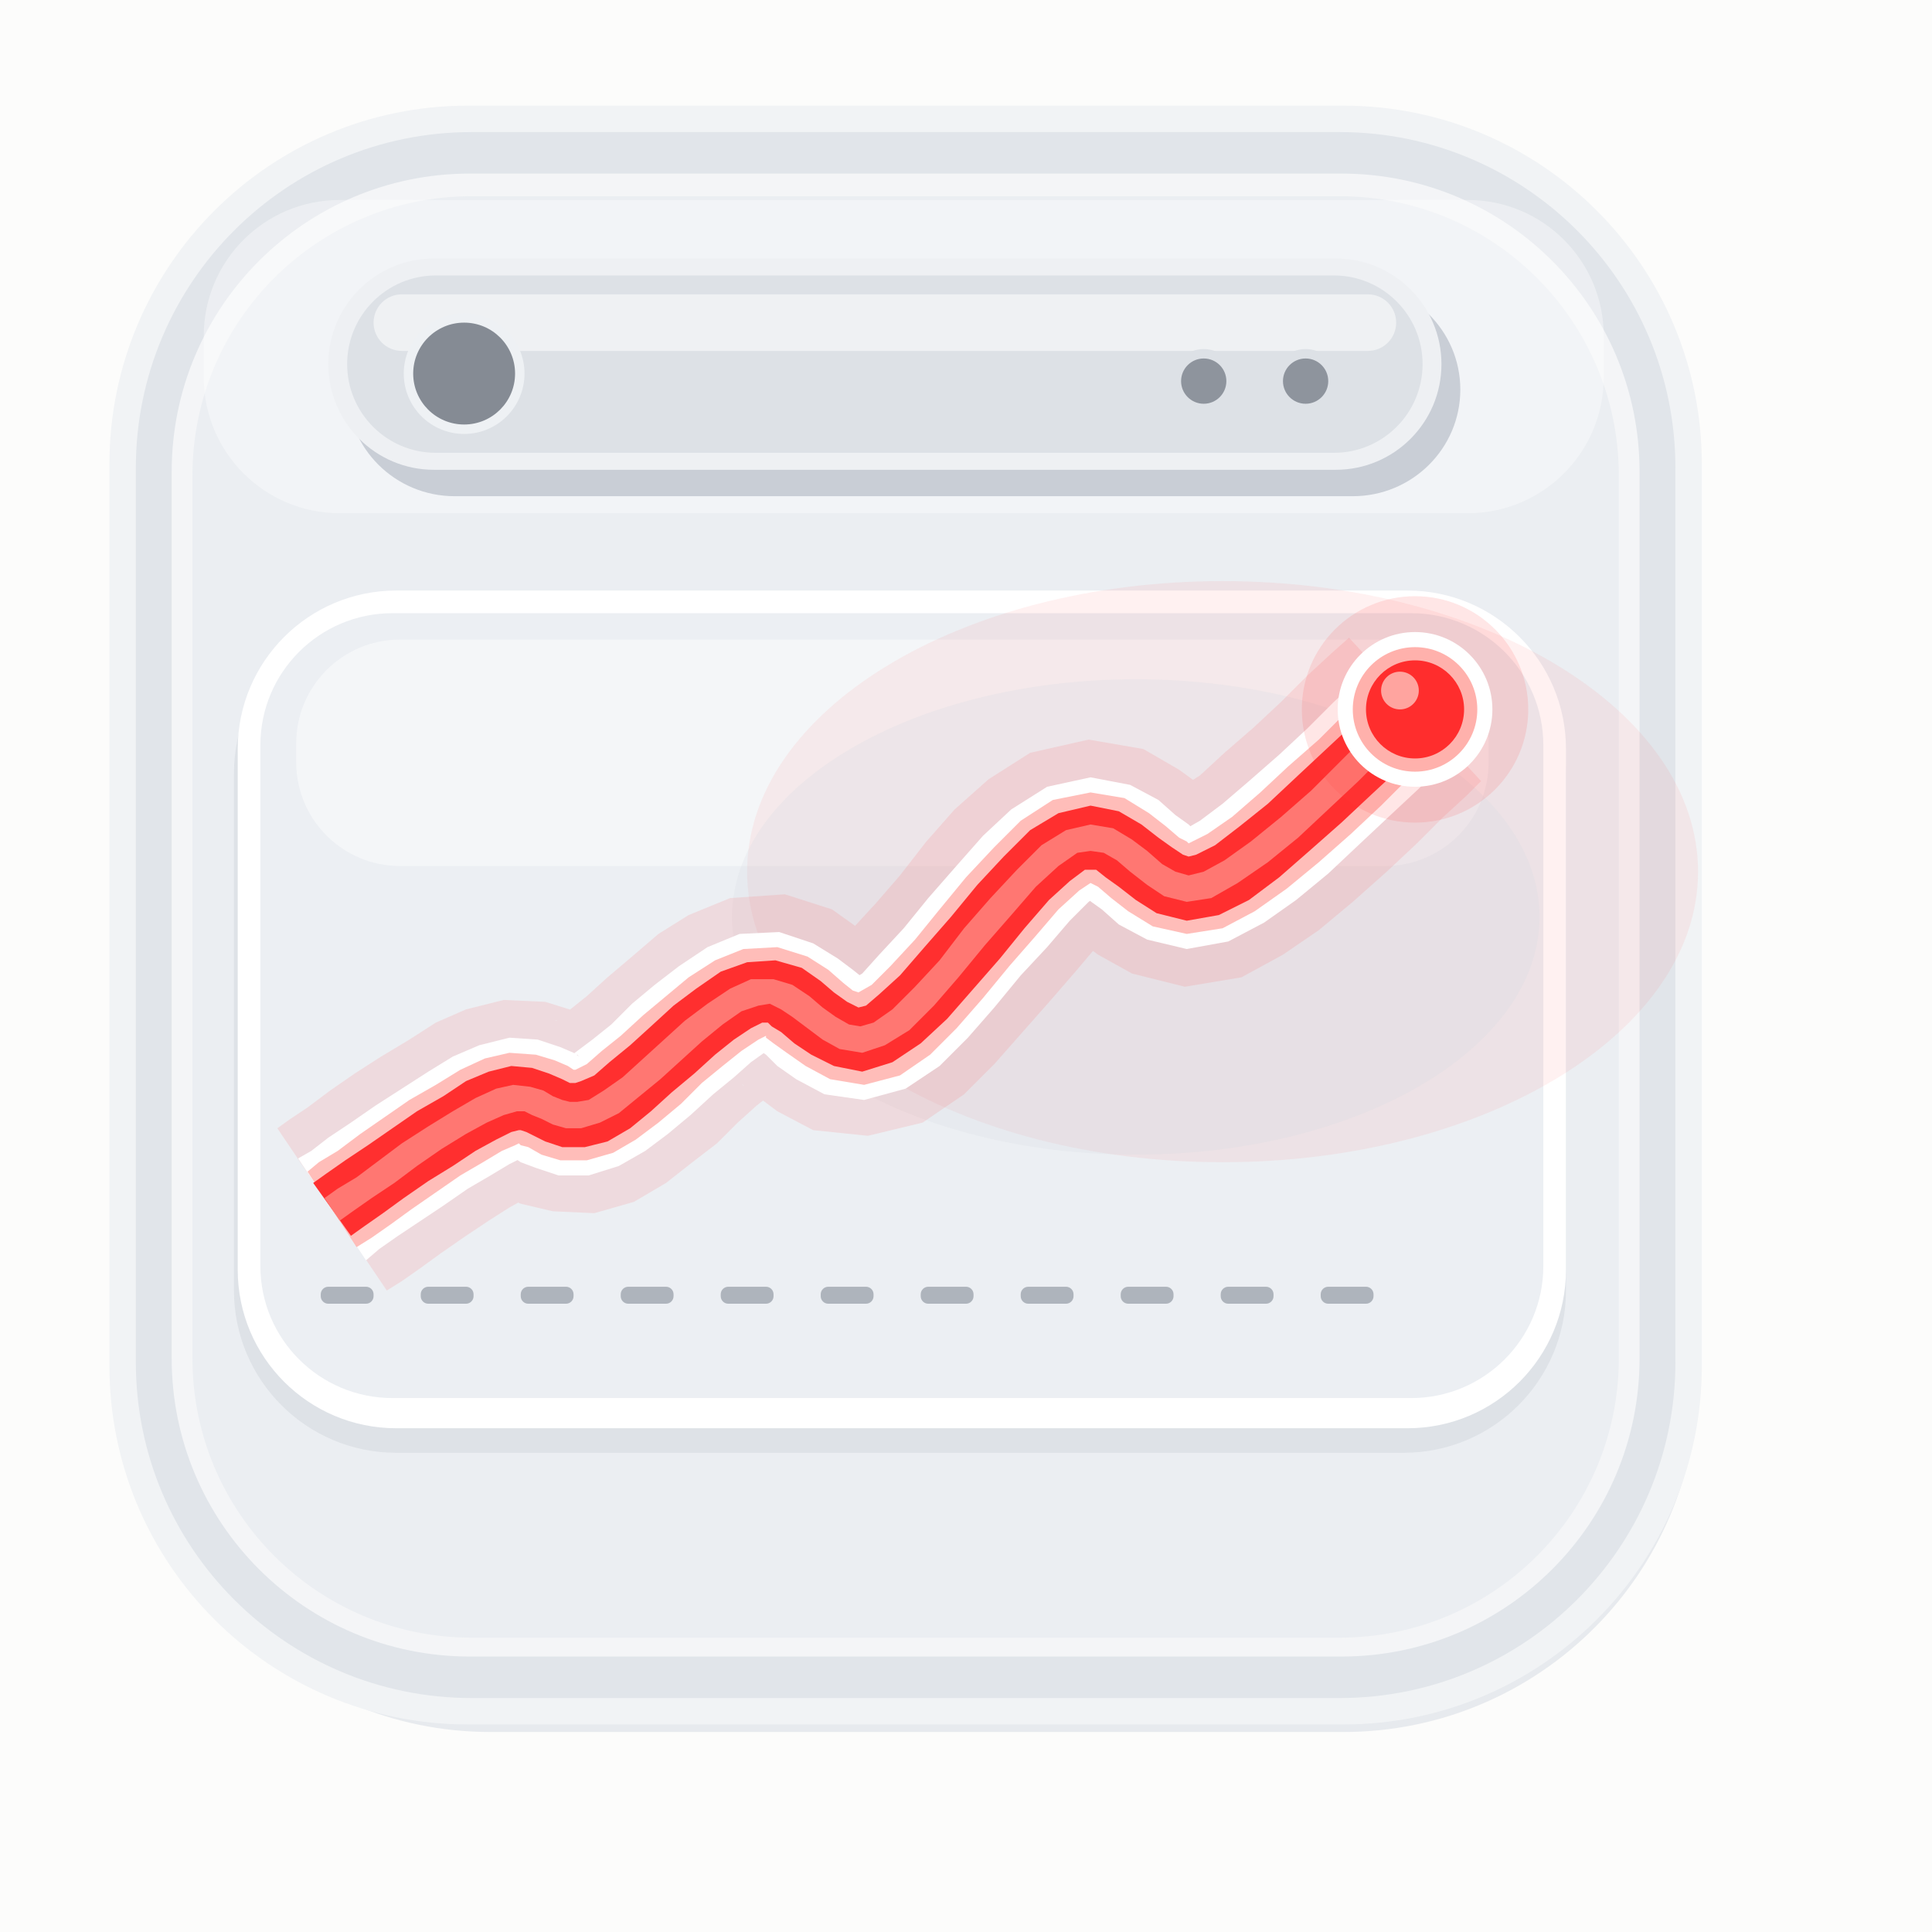
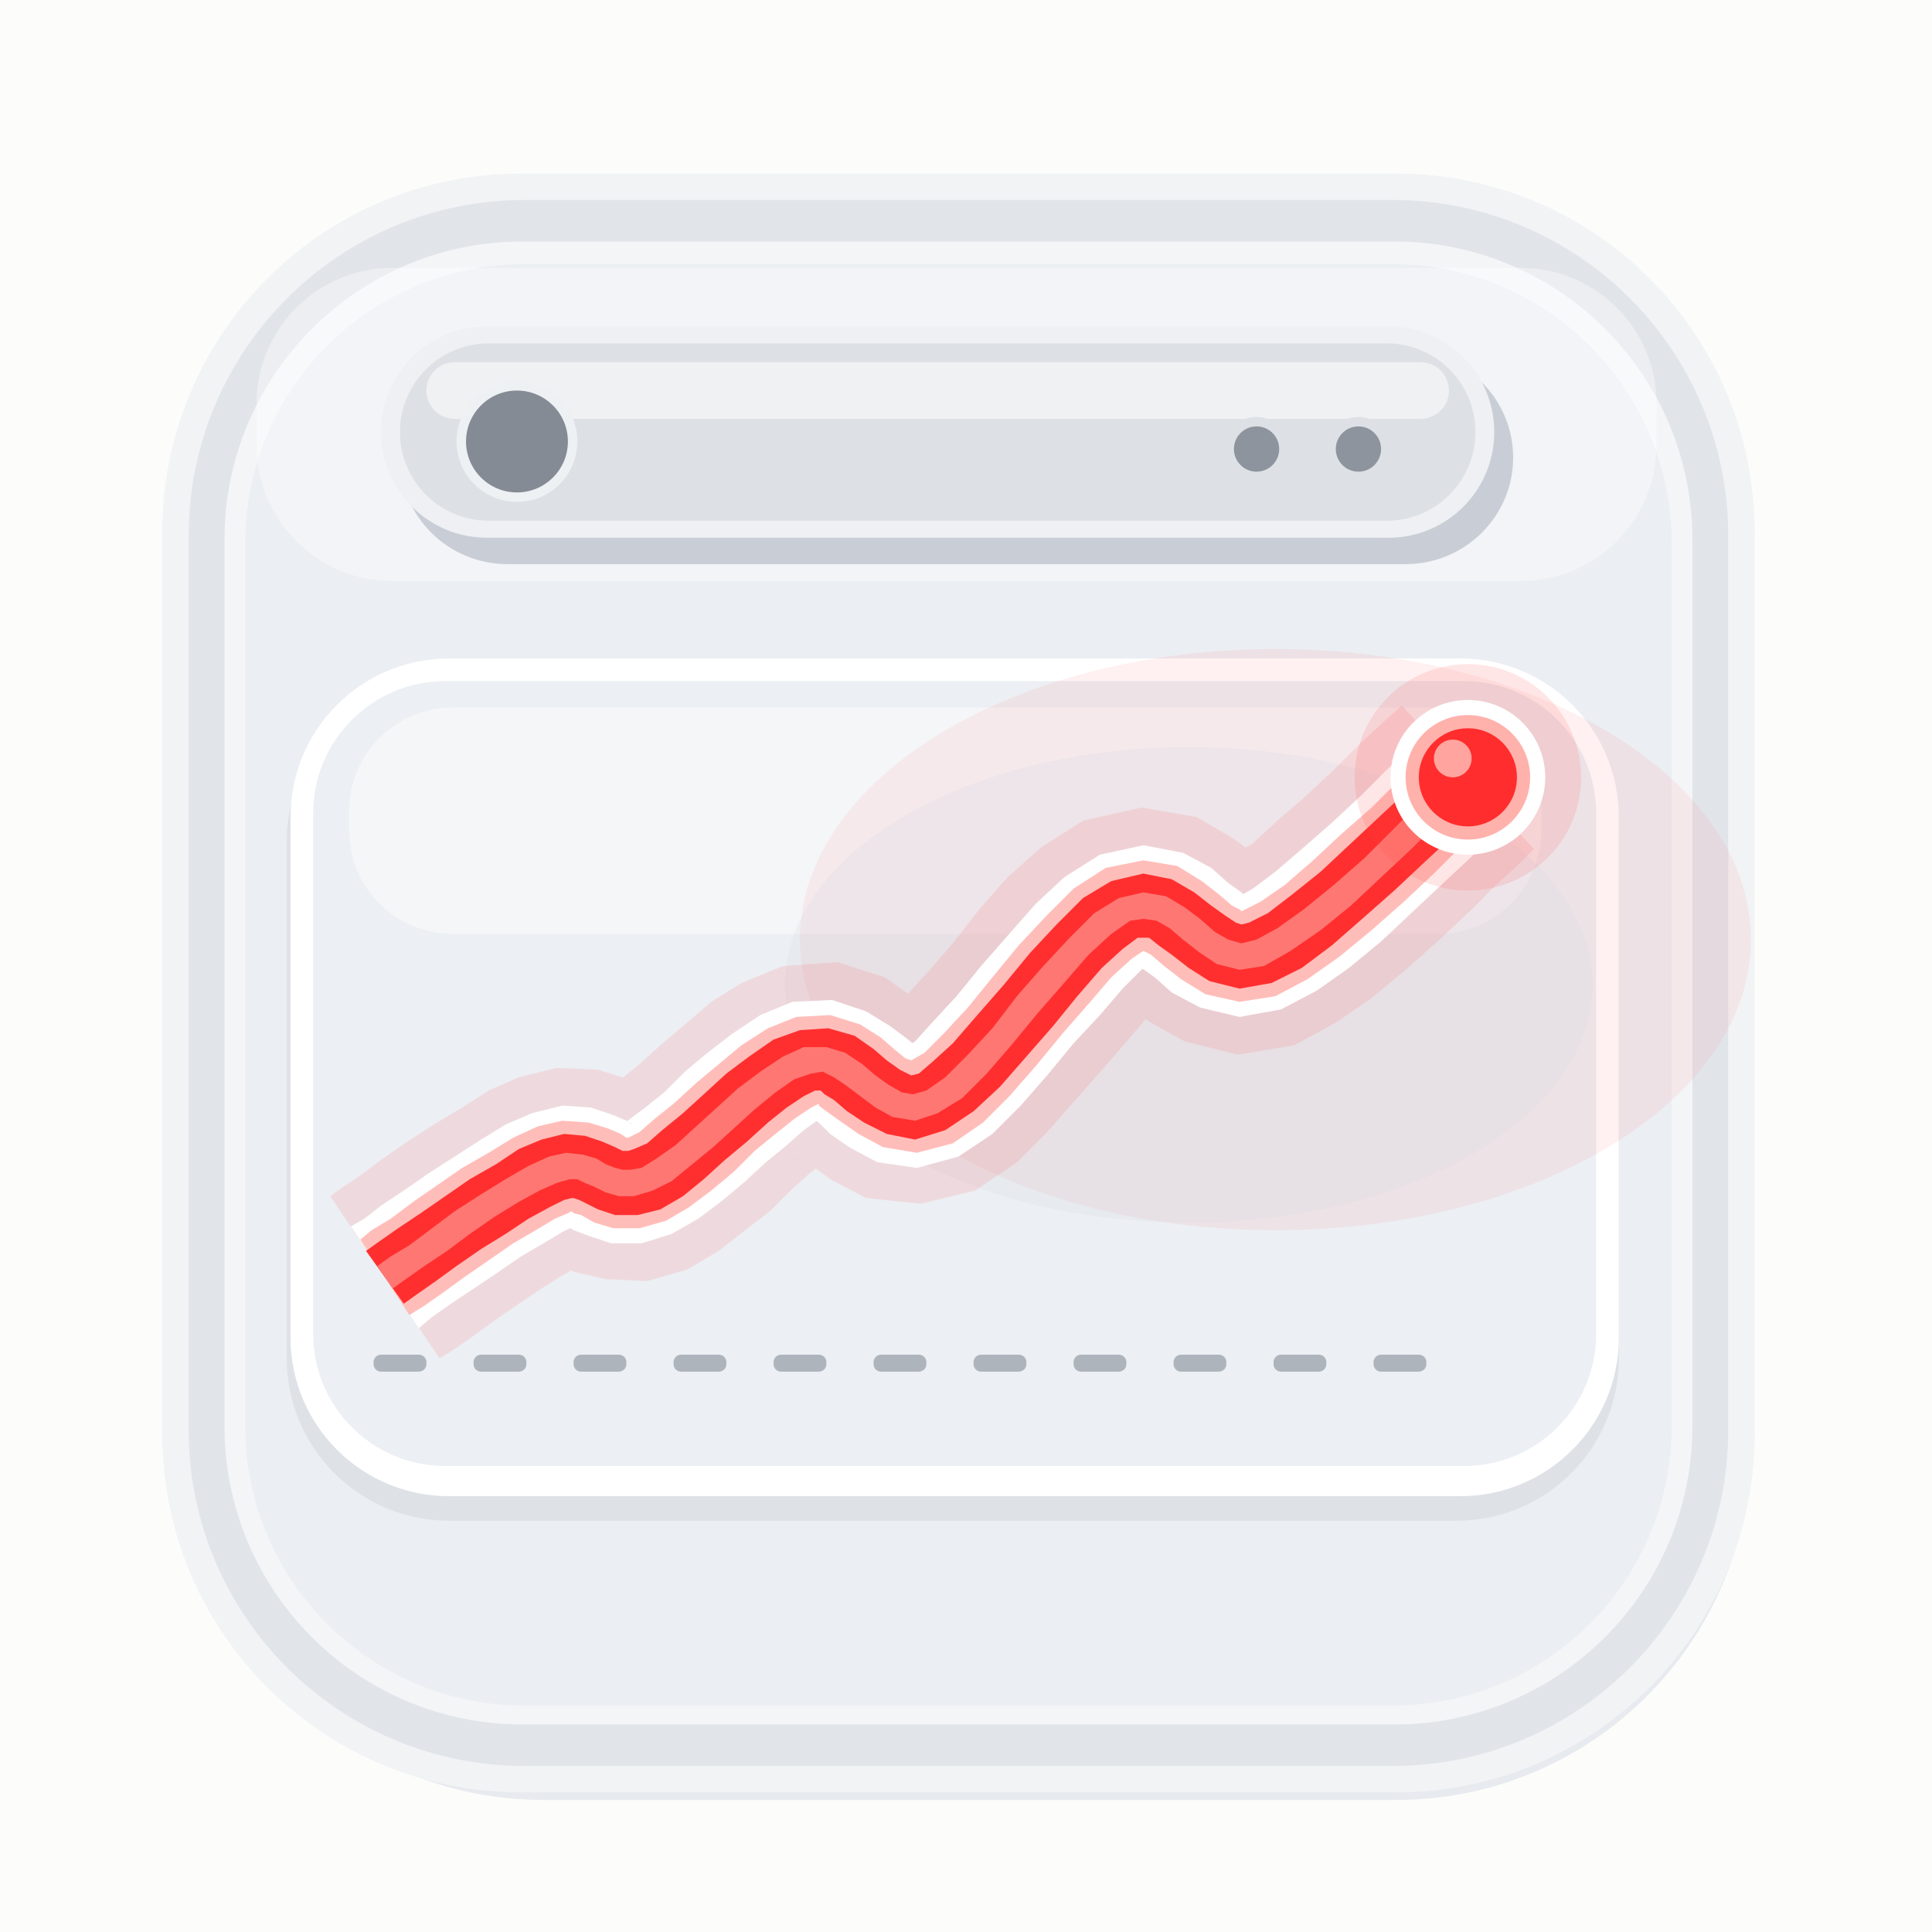
<svg xmlns="http://www.w3.org/2000/svg" width="1024" height="1024" viewBox="0 0 1024 1024">
  <rect width="1024" height="1024" fill="#FCFCFB" />
-   <rect x="72" y="72" width="828" height="846" rx="188" fill="#E7EAEE" />
-   <rect x="58" y="56" width="844" height="858" rx="190" fill="#F1F3F5" />
-   <rect x="72" y="70" width="816" height="830" rx="178" fill="#E1E5EA" />
-   <rect x="91" y="92" width="778" height="786" rx="158" fill="#F4F5F7" />
-   <rect x="102" y="104" width="756" height="764" rx="148" fill="#EBEEF2" />
-   <rect x="108" y="106" width="742" height="166" rx="72" fill="#FFFFFF" opacity="0.36" />
-   <rect x="184" y="150" width="590" height="113" rx="57" fill="#C9CED6" />
-   <rect x="174" y="137" width="590" height="112" rx="56" fill="#EEF0F3" />
-   <rect x="184" y="146" width="570" height="94" rx="47" fill="#DDE1E6" />
-   <rect x="198" y="156" width="542" height="30" rx="15" fill="#FFFFFF" opacity="0.52" />
-   <circle cx="246" cy="198" r="32" fill="#EEF1F4" />
-   <circle cx="246" cy="198" r="27" fill="#858B94" />
-   <circle cx="638" cy="202" r="17" fill="#DDE1E6" />
-   <circle cx="638" cy="202" r="12" fill="#8E949D" />
-   <circle cx="692" cy="202" r="17" fill="#DDE1E6" />
-   <circle cx="692" cy="202" r="12" fill="#8E949D" />
-   <rect x="124" y="324" width="706" height="446" rx="86" fill="#CCD1D8" opacity="0.42" />
-   <rect x="126" y="313" width="704" height="444" rx="84" fill="#FFFFFF" />
-   <rect x="138" y="325" width="680" height="416" rx="70" fill="#ECEFF3" />
-   <rect x="157" y="339" width="632" height="120" rx="55" fill="#FAFBFC" opacity="0.58" />
-   <ellipse cx="648" cy="462" rx="252" ry="154" fill="#FF4A4A" opacity="0.08" />
-   <ellipse cx="602" cy="486" rx="214" ry="126" fill="#D6DAE0" opacity="0.24" />
-   <rect x="170" y="682" width="28" height="9" rx="4" fill="#AEB4BC" />
-   <rect x="223" y="682" width="28" height="9" rx="4" fill="#AEB4BC" />
-   <rect x="276" y="682" width="28" height="9" rx="4" fill="#AEB4BC" />
-   <rect x="329" y="682" width="28" height="9" rx="4" fill="#AEB4BC" />
-   <rect x="382" y="682" width="28" height="9" rx="4" fill="#AEB4BC" />
-   <rect x="435" y="682" width="28" height="9" rx="4" fill="#AEB4BC" />
-   <rect x="488" y="682" width="28" height="9" rx="4" fill="#AEB4BC" />
-   <rect x="541" y="682" width="28" height="9" rx="4" fill="#AEB4BC" />
-   <rect x="594" y="682" width="28" height="9" rx="4" fill="#AEB4BC" />
-   <rect x="647" y="682" width="28" height="9" rx="4" fill="#AEB4BC" />
-   <rect x="700" y="682" width="28" height="9" rx="4" fill="#AEB4BC" />
-   <path d="M 205 684 L 213 679 L 223 672 L 234 664 L 247 655 L 259 647 L 270 640 L 279 635 L 283 633 L 278 634 L 270 634 L 266 633 L 267 634 L 276 638 L 293 642 L 315 643 L 336 637 L 353 627 L 367 616 L 380 606 L 391 595 L 401 586 L 410 579 L 415 576 L 413 576 L 402 577 L 393 575 L 394 575 L 400 580 L 412 589 L 431 599 L 460 602 L 489 595 L 511 580 L 527 564 L 542 547 L 557 530 L 570 515 L 581 502 L 589 494 L 590 493 L 579 496 L 568 494 L 566 493 L 571 498 L 582 506 L 600 516 L 628 523 L 658 518 L 680 506 L 699 493 L 717 478 L 735 462 L 751 447 L 765 433 L 777 422 L 785 414 L 715 338 L 706 346 L 693 358 L 679 372 L 664 386 L 649 399 L 636 411 L 625 418 L 622 420 L 631 419 L 640 420 L 641 421 L 636 416 L 625 408 L 606 397 L 577 392 L 546 399 L 524 413 L 506 429 L 491 446 L 477 464 L 464 479 L 452 492 L 444 500 L 443 501 L 453 499 L 464 500 L 467 501 L 464 498 L 455 492 L 441 482 L 416 474 L 387 476 L 365 485 L 349 495 L 335 507 L 322 518 L 311 528 L 301 536 L 295 541 L 294 541 L 300 540 L 309 540 L 314 541 L 313 540 L 305 536 L 289 531 L 267 530 L 247 535 L 231 542 L 217 551 L 202 560 L 188 569 L 175 578 L 163 587 L 154 593 L 147 598 Z" fill="#FF4C4C" opacity="0.13" />
-   <path d="M 194 668 L 201 662 L 211 655 L 223 647 L 235 639 L 248 630 L 260 623 L 270 617 L 276 614 L 276 614 L 274 614 L 273 614 L 276 616 L 284 619 L 296 623 L 312 623 L 328 618 L 342 610 L 354 601 L 366 591 L 378 580 L 389 571 L 398 563 L 405 558 L 408 557 L 404 557 L 403 557 L 406 559 L 412 565 L 422 572 L 437 580 L 458 583 L 480 577 L 498 565 L 513 550 L 527 534 L 541 517 L 555 502 L 567 488 L 577 478 L 581 475 L 579 476 L 575 475 L 577 477 L 584 482 L 593 490 L 608 498 L 629 503 L 651 499 L 670 489 L 687 477 L 704 463 L 721 447 L 737 432 L 752 418 L 763 407 L 772 400 L 728 352 L 719 361 L 707 372 L 693 386 L 678 400 L 662 414 L 648 426 L 636 435 L 629 439 L 630 439 L 632 439 L 630 437 L 623 432 L 614 424 L 599 416 L 578 412 L 555 417 L 536 429 L 521 443 L 506 460 L 492 476 L 479 492 L 466 506 L 457 516 L 452 519 L 454 519 L 457 519 L 457 518 L 452 514 L 444 508 L 431 500 L 413 494 L 392 495 L 375 502 L 360 512 L 347 522 L 335 532 L 324 543 L 314 551 L 306 557 L 302 560 L 303 560 L 306 559 L 307 560 L 304 558 L 297 555 L 285 551 L 270 550 L 254 554 L 240 560 L 227 568 L 213 577 L 199 586 L 186 595 L 174 603 L 165 610 L 158 614 Z" fill="#FFFFFF" />
-   <path d="M 189 661 L 197 656 L 207 649 L 218 641 L 231 632 L 244 623 L 256 616 L 266 610 L 273 607 L 275 606 L 275 606 L 276 607 L 280 608 L 287 612 L 297 615 L 311 615 L 325 611 L 337 604 L 349 595 L 361 585 L 372 574 L 383 565 L 393 557 L 402 551 L 406 549 L 406 549 L 406 550 L 410 553 L 417 558 L 427 565 L 440 572 L 458 575 L 477 570 L 493 559 L 507 545 L 521 529 L 535 512 L 549 496 L 561 482 L 572 472 L 578 468 L 579 468 L 578 468 L 582 470 L 589 476 L 598 483 L 611 491 L 629 495 L 648 492 L 665 483 L 682 471 L 699 457 L 716 442 L 732 427 L 746 413 L 758 401 L 766 394 L 734 358 L 725 366 L 713 378 L 699 392 L 683 406 L 668 420 L 653 433 L 640 442 L 632 446 L 630 447 L 629 446 L 625 444 L 618 438 L 609 431 L 596 423 L 578 420 L 558 424 L 541 435 L 527 449 L 512 465 L 498 482 L 485 498 L 472 512 L 462 522 L 455 526 L 455 527 L 455 526 L 452 525 L 447 521 L 439 514 L 428 507 L 412 502 L 394 503 L 379 509 L 365 518 L 353 528 L 341 538 L 329 549 L 319 557 L 311 564 L 305 567 L 304 567 L 305 567 L 304 567 L 301 565 L 294 562 L 284 559 L 270 558 L 257 561 L 244 567 L 231 575 L 217 583 L 204 592 L 191 601 L 179 610 L 169 616 L 163 621 Z" fill="#FFB2AD" opacity="0.85" />
-   <path d="M 186 655 L 193 650 L 203 643 L 214 635 L 227 626 L 240 618 L 252 610 L 263 604 L 271 600 L 275 599 L 276 599 L 279 600 L 283 602 L 289 605 L 298 608 L 310 608 L 322 605 L 334 598 L 345 589 L 356 579 L 368 569 L 379 559 L 389 551 L 398 545 L 404 542 L 407 542 L 409 544 L 414 547 L 421 553 L 430 559 L 442 565 L 457 568 L 473 563 L 488 553 L 502 540 L 516 524 L 530 508 L 543 492 L 556 477 L 567 467 L 575 461 L 578 461 L 581 461 L 586 465 L 593 470 L 602 477 L 613 484 L 629 488 L 646 485 L 662 477 L 678 465 L 694 451 L 711 436 L 727 421 L 741 408 L 753 396 L 761 389 L 739 363 L 730 372 L 718 383 L 703 397 L 688 411 L 672 426 L 657 438 L 644 448 L 634 453 L 630 454 L 627 453 L 621 449 L 614 444 L 605 437 L 593 430 L 578 427 L 561 431 L 546 440 L 532 454 L 518 469 L 504 486 L 490 502 L 477 517 L 466 527 L 459 533 L 455 534 L 453 533 L 449 531 L 442 526 L 435 520 L 425 513 L 411 509 L 396 510 L 382 515 L 369 524 L 357 533 L 345 544 L 334 554 L 323 563 L 315 570 L 308 573 L 305 574 L 304 574 L 302 574 L 298 572 L 291 569 L 282 566 L 271 565 L 259 568 L 247 573 L 235 581 L 221 589 L 208 598 L 195 607 L 183 615 L 173 622 L 166 627 Z" fill="#FF2F2F" />
-   <path d="M 180 647 L 187 642 L 197 635 L 209 627 L 221 618 L 234 609 L 247 601 L 258 595 L 267 591 L 274 589 L 278 589 L 282 591 L 287 593 L 293 596 L 300 598 L 308 598 L 318 595 L 328 590 L 339 581 L 350 572 L 361 562 L 372 552 L 383 543 L 393 536 L 402 533 L 408 532 L 414 535 L 420 539 L 428 545 L 436 551 L 445 556 L 457 558 L 469 554 L 482 546 L 495 533 L 508 518 L 522 501 L 536 485 L 549 470 L 561 459 L 571 452 L 578 451 L 585 452 L 592 456 L 599 462 L 608 469 L 617 475 L 629 478 L 642 476 L 656 468 L 672 457 L 688 444 L 704 429 L 720 414 L 734 400 L 746 389 L 755 381 L 745 371 L 736 379 L 724 390 L 710 404 L 695 419 L 679 433 L 663 446 L 649 456 L 638 462 L 630 464 L 623 462 L 616 458 L 608 451 L 600 445 L 590 439 L 578 437 L 565 440 L 552 448 L 539 461 L 525 476 L 511 492 L 498 509 L 485 523 L 473 535 L 463 542 L 456 544 L 450 543 L 443 539 L 436 534 L 429 528 L 420 522 L 410 519 L 398 519 L 387 524 L 375 532 L 363 541 L 352 551 L 341 561 L 330 571 L 320 578 L 312 583 L 306 584 L 302 584 L 298 583 L 293 581 L 288 578 L 281 576 L 272 575 L 263 577 L 252 582 L 240 589 L 227 597 L 213 606 L 201 615 L 189 624 L 179 630 L 172 635 Z" fill="#FF8E87" opacity="0.76" />
-   <circle cx="750" cy="376" r="60" fill="#FF3A3A" opacity="0.13" />
-   <circle cx="750" cy="376" r="41" fill="#FFFFFF" />
-   <circle cx="750" cy="376" r="33" fill="#FFB1AC" />
-   <circle cx="750" cy="376" r="26" fill="#FF2D2D" />
-   <circle cx="742" cy="366" r="10" fill="#FFA49F" />
+   <g transform="translate(28 36)">
+     <rect x="72" y="72" width="828" height="846" rx="188" fill="#E7EAEE" />
+     <rect x="58" y="56" width="844" height="858" rx="190" fill="#F1F3F5" />
+     <rect x="72" y="70" width="816" height="830" rx="178" fill="#E1E5EA" />
+     <rect x="91" y="92" width="778" height="786" rx="158" fill="#F4F5F7" />
+     <rect x="102" y="104" width="756" height="764" rx="148" fill="#EBEEF2" />
+     <rect x="108" y="106" width="742" height="166" rx="72" fill="#FFFFFF" opacity="0.36" />
+     <rect x="184" y="150" width="590" height="113" rx="57" fill="#C9CED6" />
+     <rect x="174" y="137" width="590" height="112" rx="56" fill="#EEF0F3" />
+     <rect x="184" y="146" width="570" height="94" rx="47" fill="#DDE1E6" />
+     <rect x="198" y="156" width="542" height="30" rx="15" fill="#FFFFFF" opacity="0.52" />
+     <circle cx="246" cy="198" r="32" fill="#EEF1F4" />
+     <circle cx="246" cy="198" r="27" fill="#858B94" />
+     <circle cx="638" cy="202" r="17" fill="#DDE1E6" />
+     <circle cx="638" cy="202" r="12" fill="#8E949D" />
+     <circle cx="692" cy="202" r="17" fill="#DDE1E6" />
+     <circle cx="692" cy="202" r="12" fill="#8E949D" />
+     <rect x="124" y="324" width="706" height="446" rx="86" fill="#CCD1D8" opacity="0.42" />
+     <rect x="126" y="313" width="704" height="444" rx="84" fill="#FFFFFF" />
+     <rect x="138" y="325" width="680" height="416" rx="70" fill="#ECEFF3" />
+     <rect x="157" y="339" width="632" height="120" rx="55" fill="#FAFBFC" opacity="0.58" />
+     <ellipse cx="648" cy="462" rx="252" ry="154" fill="#FF4A4A" opacity="0.08" />
+     <ellipse cx="602" cy="486" rx="214" ry="126" fill="#D6DAE0" opacity="0.24" />
+     <rect x="170" y="682" width="28" height="9" rx="4" fill="#AEB4BC" />
+     <rect x="223" y="682" width="28" height="9" rx="4" fill="#AEB4BC" />
+     <rect x="276" y="682" width="28" height="9" rx="4" fill="#AEB4BC" />
+     <rect x="329" y="682" width="28" height="9" rx="4" fill="#AEB4BC" />
+     <rect x="382" y="682" width="28" height="9" rx="4" fill="#AEB4BC" />
+     <rect x="435" y="682" width="28" height="9" rx="4" fill="#AEB4BC" />
+     <rect x="488" y="682" width="28" height="9" rx="4" fill="#AEB4BC" />
+     <rect x="541" y="682" width="28" height="9" rx="4" fill="#AEB4BC" />
+     <rect x="594" y="682" width="28" height="9" rx="4" fill="#AEB4BC" />
+     <rect x="647" y="682" width="28" height="9" rx="4" fill="#AEB4BC" />
+     <rect x="700" y="682" width="28" height="9" rx="4" fill="#AEB4BC" />
+     <path d="M 205 684 L 213 679 L 223 672 L 234 664 L 247 655 L 259 647 L 270 640 L 279 635 L 283 633 L 278 634 L 270 634 L 266 633 L 267 634 L 276 638 L 293 642 L 315 643 L 336 637 L 353 627 L 367 616 L 380 606 L 391 595 L 401 586 L 410 579 L 415 576 L 413 576 L 402 577 L 393 575 L 394 575 L 400 580 L 412 589 L 431 599 L 460 602 L 489 595 L 511 580 L 527 564 L 542 547 L 557 530 L 570 515 L 581 502 L 589 494 L 590 493 L 579 496 L 568 494 L 566 493 L 571 498 L 582 506 L 600 516 L 628 523 L 658 518 L 680 506 L 699 493 L 717 478 L 735 462 L 751 447 L 765 433 L 777 422 L 785 414 L 715 338 L 706 346 L 693 358 L 679 372 L 664 386 L 649 399 L 636 411 L 625 418 L 622 420 L 631 419 L 640 420 L 641 421 L 636 416 L 625 408 L 606 397 L 577 392 L 546 399 L 524 413 L 506 429 L 491 446 L 477 464 L 464 479 L 452 492 L 444 500 L 443 501 L 453 499 L 464 500 L 467 501 L 464 498 L 455 492 L 441 482 L 416 474 L 387 476 L 365 485 L 349 495 L 335 507 L 322 518 L 311 528 L 301 536 L 295 541 L 294 541 L 300 540 L 309 540 L 314 541 L 313 540 L 305 536 L 289 531 L 267 530 L 247 535 L 231 542 L 217 551 L 202 560 L 188 569 L 175 578 L 163 587 L 154 593 L 147 598 Z" fill="#FF4C4C" opacity="0.13" />
+     <path d="M 194 668 L 201 662 L 211 655 L 223 647 L 235 639 L 248 630 L 260 623 L 270 617 L 276 614 L 276 614 L 274 614 L 273 614 L 276 616 L 284 619 L 296 623 L 312 623 L 328 618 L 342 610 L 354 601 L 366 591 L 378 580 L 389 571 L 398 563 L 405 558 L 408 557 L 404 557 L 403 557 L 406 559 L 412 565 L 422 572 L 437 580 L 458 583 L 480 577 L 498 565 L 513 550 L 527 534 L 541 517 L 555 502 L 567 488 L 577 478 L 581 475 L 579 476 L 575 475 L 577 477 L 584 482 L 593 490 L 608 498 L 629 503 L 651 499 L 670 489 L 687 477 L 704 463 L 721 447 L 737 432 L 752 418 L 763 407 L 772 400 L 728 352 L 719 361 L 707 372 L 693 386 L 678 400 L 662 414 L 648 426 L 636 435 L 629 439 L 630 439 L 632 439 L 630 437 L 623 432 L 614 424 L 599 416 L 578 412 L 555 417 L 536 429 L 521 443 L 506 460 L 492 476 L 479 492 L 466 506 L 457 516 L 452 519 L 454 519 L 457 519 L 457 518 L 452 514 L 444 508 L 431 500 L 413 494 L 392 495 L 375 502 L 360 512 L 347 522 L 335 532 L 324 543 L 314 551 L 306 557 L 302 560 L 303 560 L 306 559 L 307 560 L 304 558 L 297 555 L 285 551 L 270 550 L 254 554 L 240 560 L 227 568 L 213 577 L 199 586 L 186 595 L 174 603 L 165 610 L 158 614 Z" fill="#FFFFFF" />
+     <path d="M 189 661 L 197 656 L 207 649 L 218 641 L 231 632 L 244 623 L 256 616 L 266 610 L 273 607 L 275 606 L 275 606 L 276 607 L 280 608 L 287 612 L 297 615 L 311 615 L 325 611 L 337 604 L 349 595 L 361 585 L 372 574 L 383 565 L 393 557 L 402 551 L 406 549 L 406 549 L 406 550 L 410 553 L 417 558 L 427 565 L 440 572 L 458 575 L 477 570 L 493 559 L 507 545 L 521 529 L 535 512 L 549 496 L 561 482 L 572 472 L 578 468 L 579 468 L 578 468 L 582 470 L 589 476 L 598 483 L 611 491 L 629 495 L 648 492 L 665 483 L 682 471 L 699 457 L 716 442 L 732 427 L 746 413 L 758 401 L 766 394 L 734 358 L 725 366 L 713 378 L 699 392 L 683 406 L 668 420 L 653 433 L 640 442 L 632 446 L 630 447 L 629 446 L 625 444 L 618 438 L 609 431 L 596 423 L 578 420 L 558 424 L 541 435 L 527 449 L 512 465 L 498 482 L 485 498 L 472 512 L 462 522 L 455 526 L 455 527 L 455 526 L 452 525 L 447 521 L 439 514 L 428 507 L 412 502 L 394 503 L 379 509 L 365 518 L 353 528 L 341 538 L 329 549 L 319 557 L 311 564 L 305 567 L 304 567 L 305 567 L 304 567 L 301 565 L 294 562 L 284 559 L 270 558 L 257 561 L 244 567 L 231 575 L 217 583 L 204 592 L 191 601 L 179 610 L 169 616 L 163 621 Z" fill="#FFB2AD" opacity="0.85" />
+     <path d="M 186 655 L 193 650 L 203 643 L 214 635 L 227 626 L 240 618 L 252 610 L 263 604 L 271 600 L 275 599 L 276 599 L 279 600 L 283 602 L 289 605 L 298 608 L 310 608 L 322 605 L 334 598 L 345 589 L 356 579 L 368 569 L 379 559 L 389 551 L 398 545 L 404 542 L 407 542 L 409 544 L 414 547 L 421 553 L 430 559 L 442 565 L 457 568 L 473 563 L 488 553 L 502 540 L 516 524 L 530 508 L 543 492 L 556 477 L 567 467 L 575 461 L 578 461 L 581 461 L 586 465 L 593 470 L 602 477 L 613 484 L 629 488 L 646 485 L 662 477 L 678 465 L 694 451 L 711 436 L 727 421 L 741 408 L 753 396 L 761 389 L 739 363 L 730 372 L 718 383 L 703 397 L 688 411 L 672 426 L 657 438 L 644 448 L 634 453 L 630 454 L 627 453 L 621 449 L 614 444 L 605 437 L 593 430 L 578 427 L 561 431 L 546 440 L 532 454 L 518 469 L 504 486 L 490 502 L 477 517 L 466 527 L 459 533 L 455 534 L 453 533 L 449 531 L 442 526 L 435 520 L 425 513 L 411 509 L 396 510 L 382 515 L 369 524 L 357 533 L 345 544 L 334 554 L 323 563 L 315 570 L 308 573 L 305 574 L 304 574 L 302 574 L 298 572 L 291 569 L 282 566 L 271 565 L 259 568 L 247 573 L 235 581 L 221 589 L 208 598 L 195 607 L 183 615 L 173 622 L 166 627 Z" fill="#FF2F2F" />
+     <path d="M 180 647 L 187 642 L 197 635 L 209 627 L 221 618 L 234 609 L 247 601 L 258 595 L 267 591 L 274 589 L 278 589 L 282 591 L 287 593 L 293 596 L 300 598 L 308 598 L 318 595 L 328 590 L 339 581 L 350 572 L 361 562 L 372 552 L 383 543 L 393 536 L 402 533 L 408 532 L 414 535 L 420 539 L 428 545 L 436 551 L 445 556 L 457 558 L 469 554 L 482 546 L 495 533 L 508 518 L 522 501 L 536 485 L 549 470 L 561 459 L 571 452 L 578 451 L 585 452 L 592 456 L 599 462 L 608 469 L 617 475 L 629 478 L 642 476 L 656 468 L 672 457 L 688 444 L 704 429 L 720 414 L 734 400 L 746 389 L 755 381 L 745 371 L 736 379 L 724 390 L 710 404 L 695 419 L 679 433 L 663 446 L 649 456 L 638 462 L 630 464 L 623 462 L 616 458 L 608 451 L 600 445 L 590 439 L 578 437 L 565 440 L 552 448 L 539 461 L 525 476 L 511 492 L 498 509 L 485 523 L 473 535 L 463 542 L 456 544 L 450 543 L 443 539 L 436 534 L 429 528 L 420 522 L 410 519 L 398 519 L 387 524 L 375 532 L 363 541 L 352 551 L 341 561 L 330 571 L 320 578 L 312 583 L 306 584 L 302 584 L 298 583 L 293 581 L 288 578 L 281 576 L 272 575 L 263 577 L 252 582 L 240 589 L 227 597 L 213 606 L 201 615 L 189 624 L 179 630 L 172 635 Z" fill="#FF8E87" opacity="0.76" />
+     <circle cx="750" cy="376" r="60" fill="#FF3A3A" opacity="0.13" />
+     <circle cx="750" cy="376" r="41" fill="#FFFFFF" />
+     <circle cx="750" cy="376" r="33" fill="#FFB1AC" />
+     <circle cx="750" cy="376" r="26" fill="#FF2D2D" />
+     <circle cx="742" cy="366" r="10" fill="#FFA49F" />
+   </g>
</svg>
